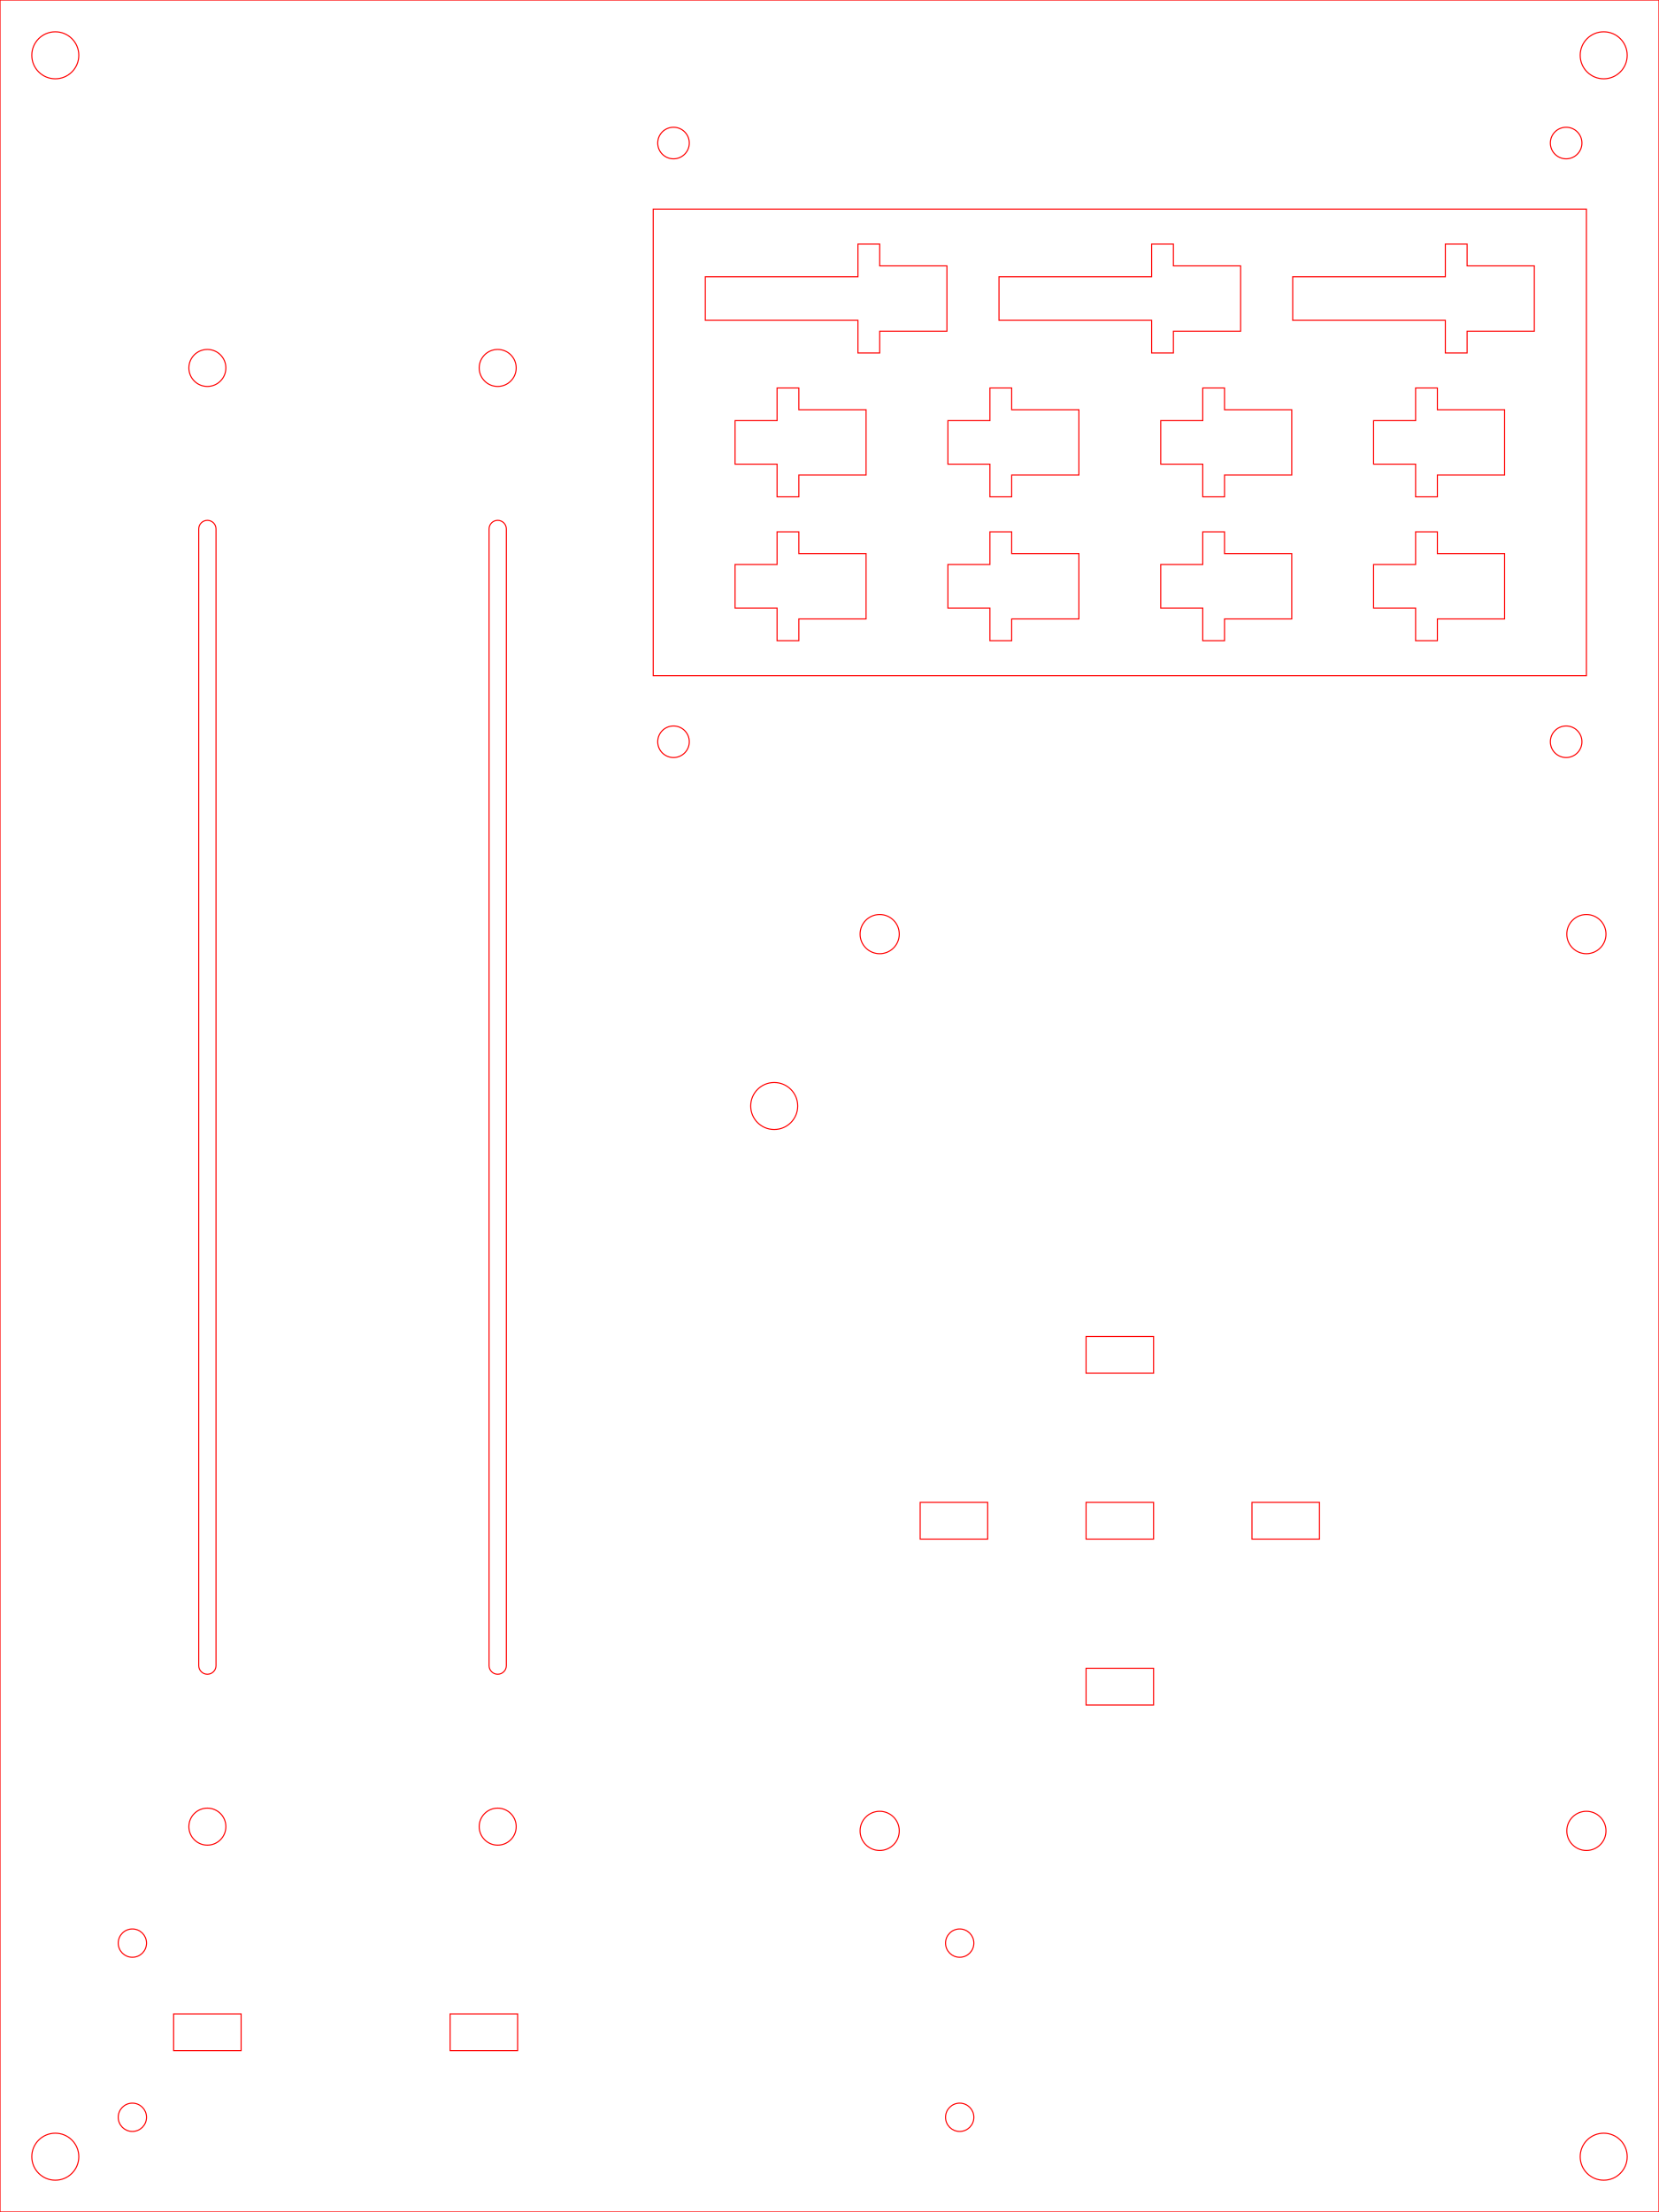
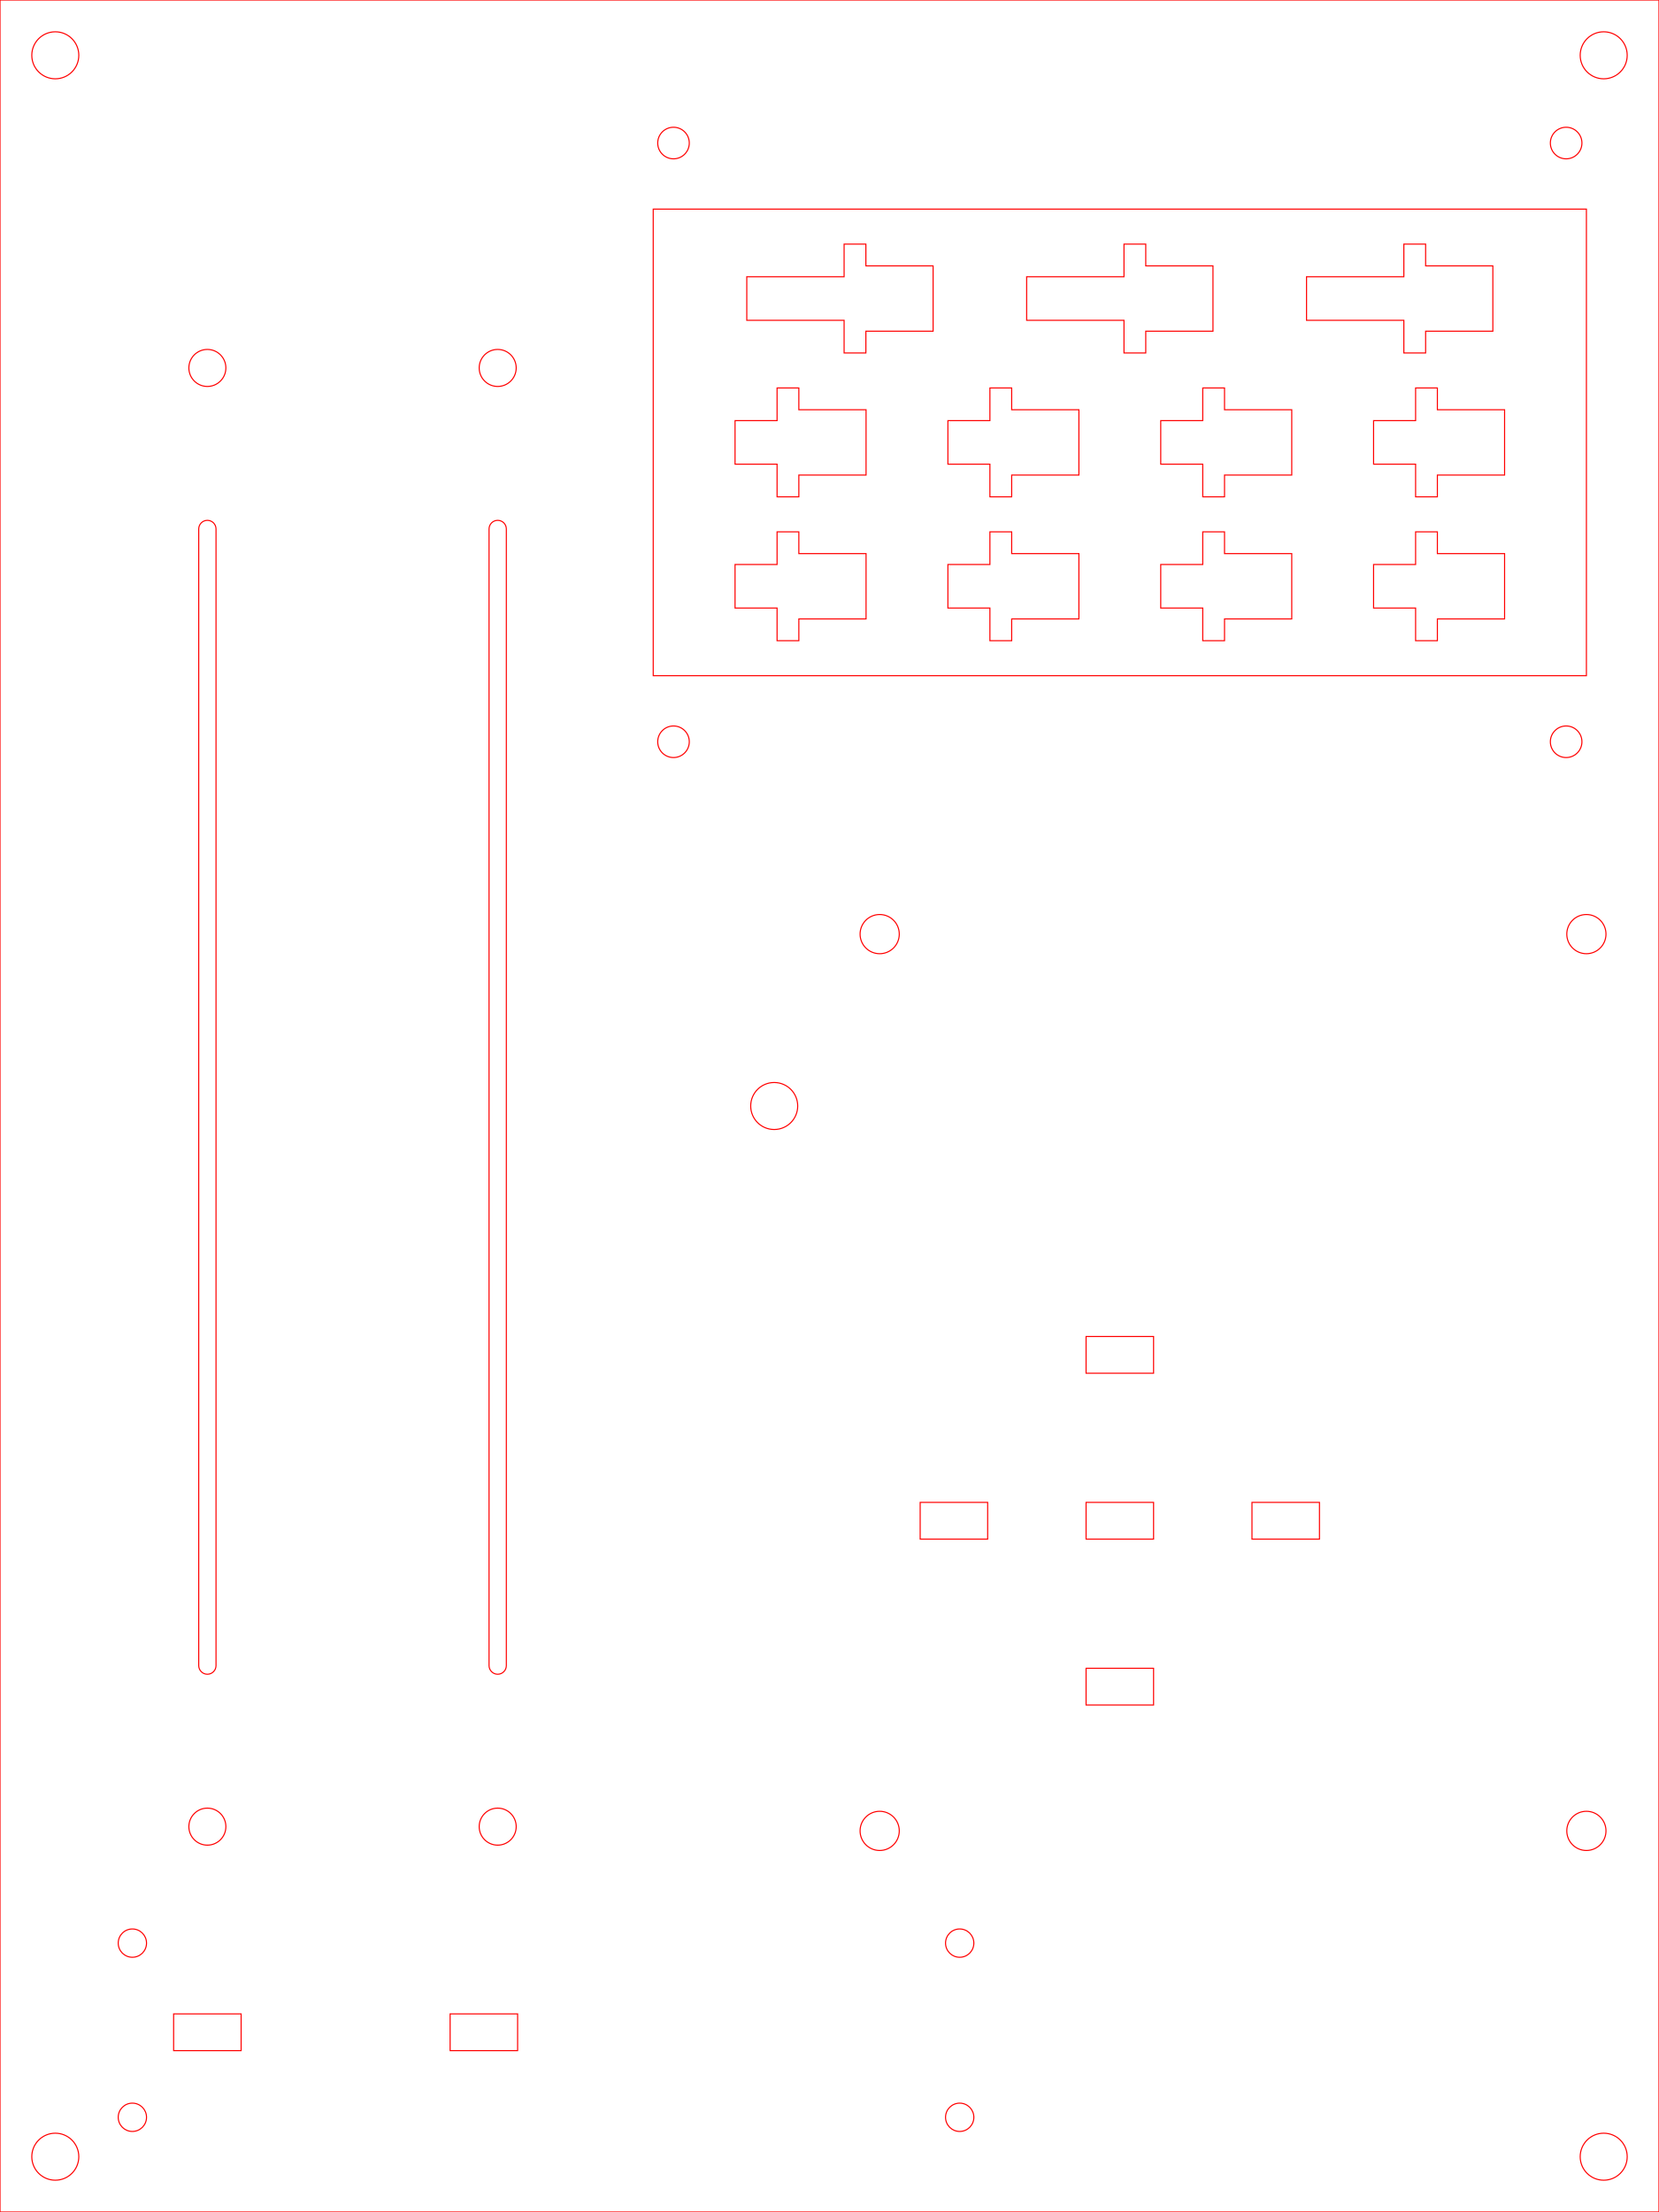
<svg xmlns="http://www.w3.org/2000/svg" width="152.400mm" height="203.200mm" viewBox="0 0 152.400 203.200">
  <g id="cut" fill="none" stroke="#ff0000" stroke-width="0.1">
    <rect x="0" y="0" width="152.400" height="203.200" />
    <circle cx="5.080" cy="5.080" r="2.159" />
    <circle cx="147.320" cy="5.080" r="2.159" />
    <circle cx="5.080" cy="198.120" r="2.159" />
    <circle cx="147.320" cy="198.120" r="2.159" />
    <circle cx="71.120" cy="101.600" r="2.159" />
    <path d="M 18.256 48.594 A 0.794 0.794 0 0 1 19.844 48.594 L 19.844 153.006 A 0.794 0.794 0 0 1 18.256 153.006 Z" />
    <circle cx="19.050" cy="33.800" r="1.700" />
    <circle cx="19.050" cy="167.800" r="1.700" />
    <path d="M 44.926 48.594 A 0.794 0.794 0 0 1 46.514 48.594 L 46.514 153.006 A 0.794 0.794 0 0 1 44.926 153.006 Z" />
    <circle cx="45.720" cy="33.800" r="1.700" />
    <circle cx="45.720" cy="167.800" r="1.700" />
    <rect x="15.950" y="185.002" width="6.200" height="3.375" />
    <rect x="41.350" y="185.002" width="6.200" height="3.375" />
    <rect x="99.770" y="122.773" width="6.200" height="3.375" />
    <rect x="84.530" y="138.012" width="6.200" height="3.375" />
    <rect x="99.770" y="138.012" width="6.200" height="3.375" />
    <rect x="115.010" y="138.012" width="6.200" height="3.375" />
    <rect x="99.770" y="153.252" width="6.200" height="3.375" />
    <circle cx="80.810" cy="85.810" r="1.800" />
    <circle cx="80.810" cy="168.190" r="1.800" />
    <circle cx="145.730" cy="85.810" r="1.800" />
    <circle cx="145.730" cy="168.190" r="1.800" />
    <circle cx="12.160" cy="178.500" r="1.300" />
    <circle cx="12.160" cy="194.500" r="1.300" />
    <circle cx="88.160" cy="178.500" r="1.300" />
    <circle cx="88.160" cy="194.500" r="1.300" />
-     <path d="M 64.792 25.424 L 78.812 25.424 L 78.812 22.424 L 80.812 22.424 L 80.812 24.424 L 86.987 24.424 L 86.987 30.424 L 80.812 30.424 L 80.812 32.424 L 78.812 32.424 L 78.812 29.424 L 64.792 29.424 Z" />
-     <path d="M 91.772 25.424 L 105.792 25.424 L 105.792 22.424 L 107.792 22.424 L 107.792 24.424 L 113.967 24.424 L 113.967 30.424 L 107.792 30.424 L 107.792 32.424 L 105.792 32.424 L 105.792 29.424 L 91.772 29.424 Z" />
-     <path d="M 118.752 25.424 L 132.772 25.424 L 132.772 22.424 L 134.772 22.424 L 134.772 24.424 L 140.947 24.424 L 140.947 30.424 L 134.772 30.424 L 134.772 32.424 L 132.772 32.424 L 132.772 29.424 L 118.752 29.424 Z" />
+     <path d="M 68.602 25.424 L 77.542 25.424 L 77.542 22.424 L 79.542 22.424 L 79.542 24.424 L 85.717 24.424 L 85.717 30.424 L 79.542 30.424 L 79.542 32.424 L 77.542 32.424 L 77.542 29.424 L 68.602 29.424 Z" />
+     <path d="M 94.312 25.424 L 103.252 25.424 L 103.252 22.424 L 105.252 22.424 L 105.252 24.424 L 111.427 24.424 L 111.427 30.424 L 105.252 30.424 L 105.252 32.424 L 103.252 32.424 L 103.252 29.424 L 94.312 29.424 Z" />
+     <path d="M 120.022 25.424 L 128.962 25.424 L 128.962 22.424 L 130.962 22.424 L 130.962 24.424 L 137.137 24.424 L 137.137 30.424 L 130.962 30.424 L 130.962 32.424 L 128.962 32.424 L 128.962 29.424 L 120.022 29.424 Z" />
    <path d="M 67.524 38.640 L 71.384 38.640 L 71.384 35.640 L 73.384 35.640 L 73.384 37.640 L 79.559 37.640 L 79.559 43.640 L 73.384 43.640 L 73.384 45.640 L 71.384 45.640 L 71.384 42.640 L 67.524 42.640 Z" />
    <path d="M 87.076 38.640 L 90.936 38.640 L 90.936 35.640 L 92.936 35.640 L 92.936 37.640 L 99.111 37.640 L 99.111 43.640 L 92.936 43.640 L 92.936 45.640 L 90.936 45.640 L 90.936 42.640 L 87.076 42.640 Z" />
    <path d="M 106.628 38.640 L 110.488 38.640 L 110.488 35.640 L 112.488 35.640 L 112.488 37.640 L 118.663 37.640 L 118.663 43.640 L 112.488 43.640 L 112.488 45.640 L 110.488 45.640 L 110.488 42.640 L 106.628 42.640 Z" />
    <path d="M 126.180 38.640 L 130.041 38.640 L 130.041 35.640 L 132.041 35.640 L 132.041 37.640 L 138.215 37.640 L 138.215 43.640 L 132.041 43.640 L 132.041 45.640 L 130.041 45.640 L 130.041 42.640 L 126.180 42.640 Z" />
    <path d="M 67.524 51.856 L 71.384 51.856 L 71.384 48.856 L 73.384 48.856 L 73.384 50.856 L 79.559 50.856 L 79.559 56.856 L 73.384 56.856 L 73.384 58.856 L 71.384 58.856 L 71.384 55.856 L 67.524 55.856 Z" />
    <path d="M 87.076 51.856 L 90.936 51.856 L 90.936 48.856 L 92.936 48.856 L 92.936 50.856 L 99.111 50.856 L 99.111 56.856 L 92.936 56.856 L 92.936 58.856 L 90.936 58.856 L 90.936 55.856 L 87.076 55.856 Z" />
    <path d="M 106.628 51.856 L 110.488 51.856 L 110.488 48.856 L 112.488 48.856 L 112.488 50.856 L 118.663 50.856 L 118.663 56.856 L 112.488 56.856 L 112.488 58.856 L 110.488 58.856 L 110.488 55.856 L 106.628 55.856 Z" />
    <path d="M 126.180 51.856 L 130.041 51.856 L 130.041 48.856 L 132.041 48.856 L 132.041 50.856 L 138.215 50.856 L 138.215 56.856 L 132.041 56.856 L 132.041 58.856 L 130.041 58.856 L 130.041 55.856 L 126.180 55.856 Z" />
    <rect x="60.007" y="19.209" width="85.725" height="42.862" />
    <circle cx="61.870" cy="13.140" r="1.450" />
    <circle cx="61.870" cy="68.140" r="1.450" />
    <circle cx="143.870" cy="13.140" r="1.450" />
    <circle cx="143.870" cy="68.140" r="1.450" />
  </g>
</svg>
